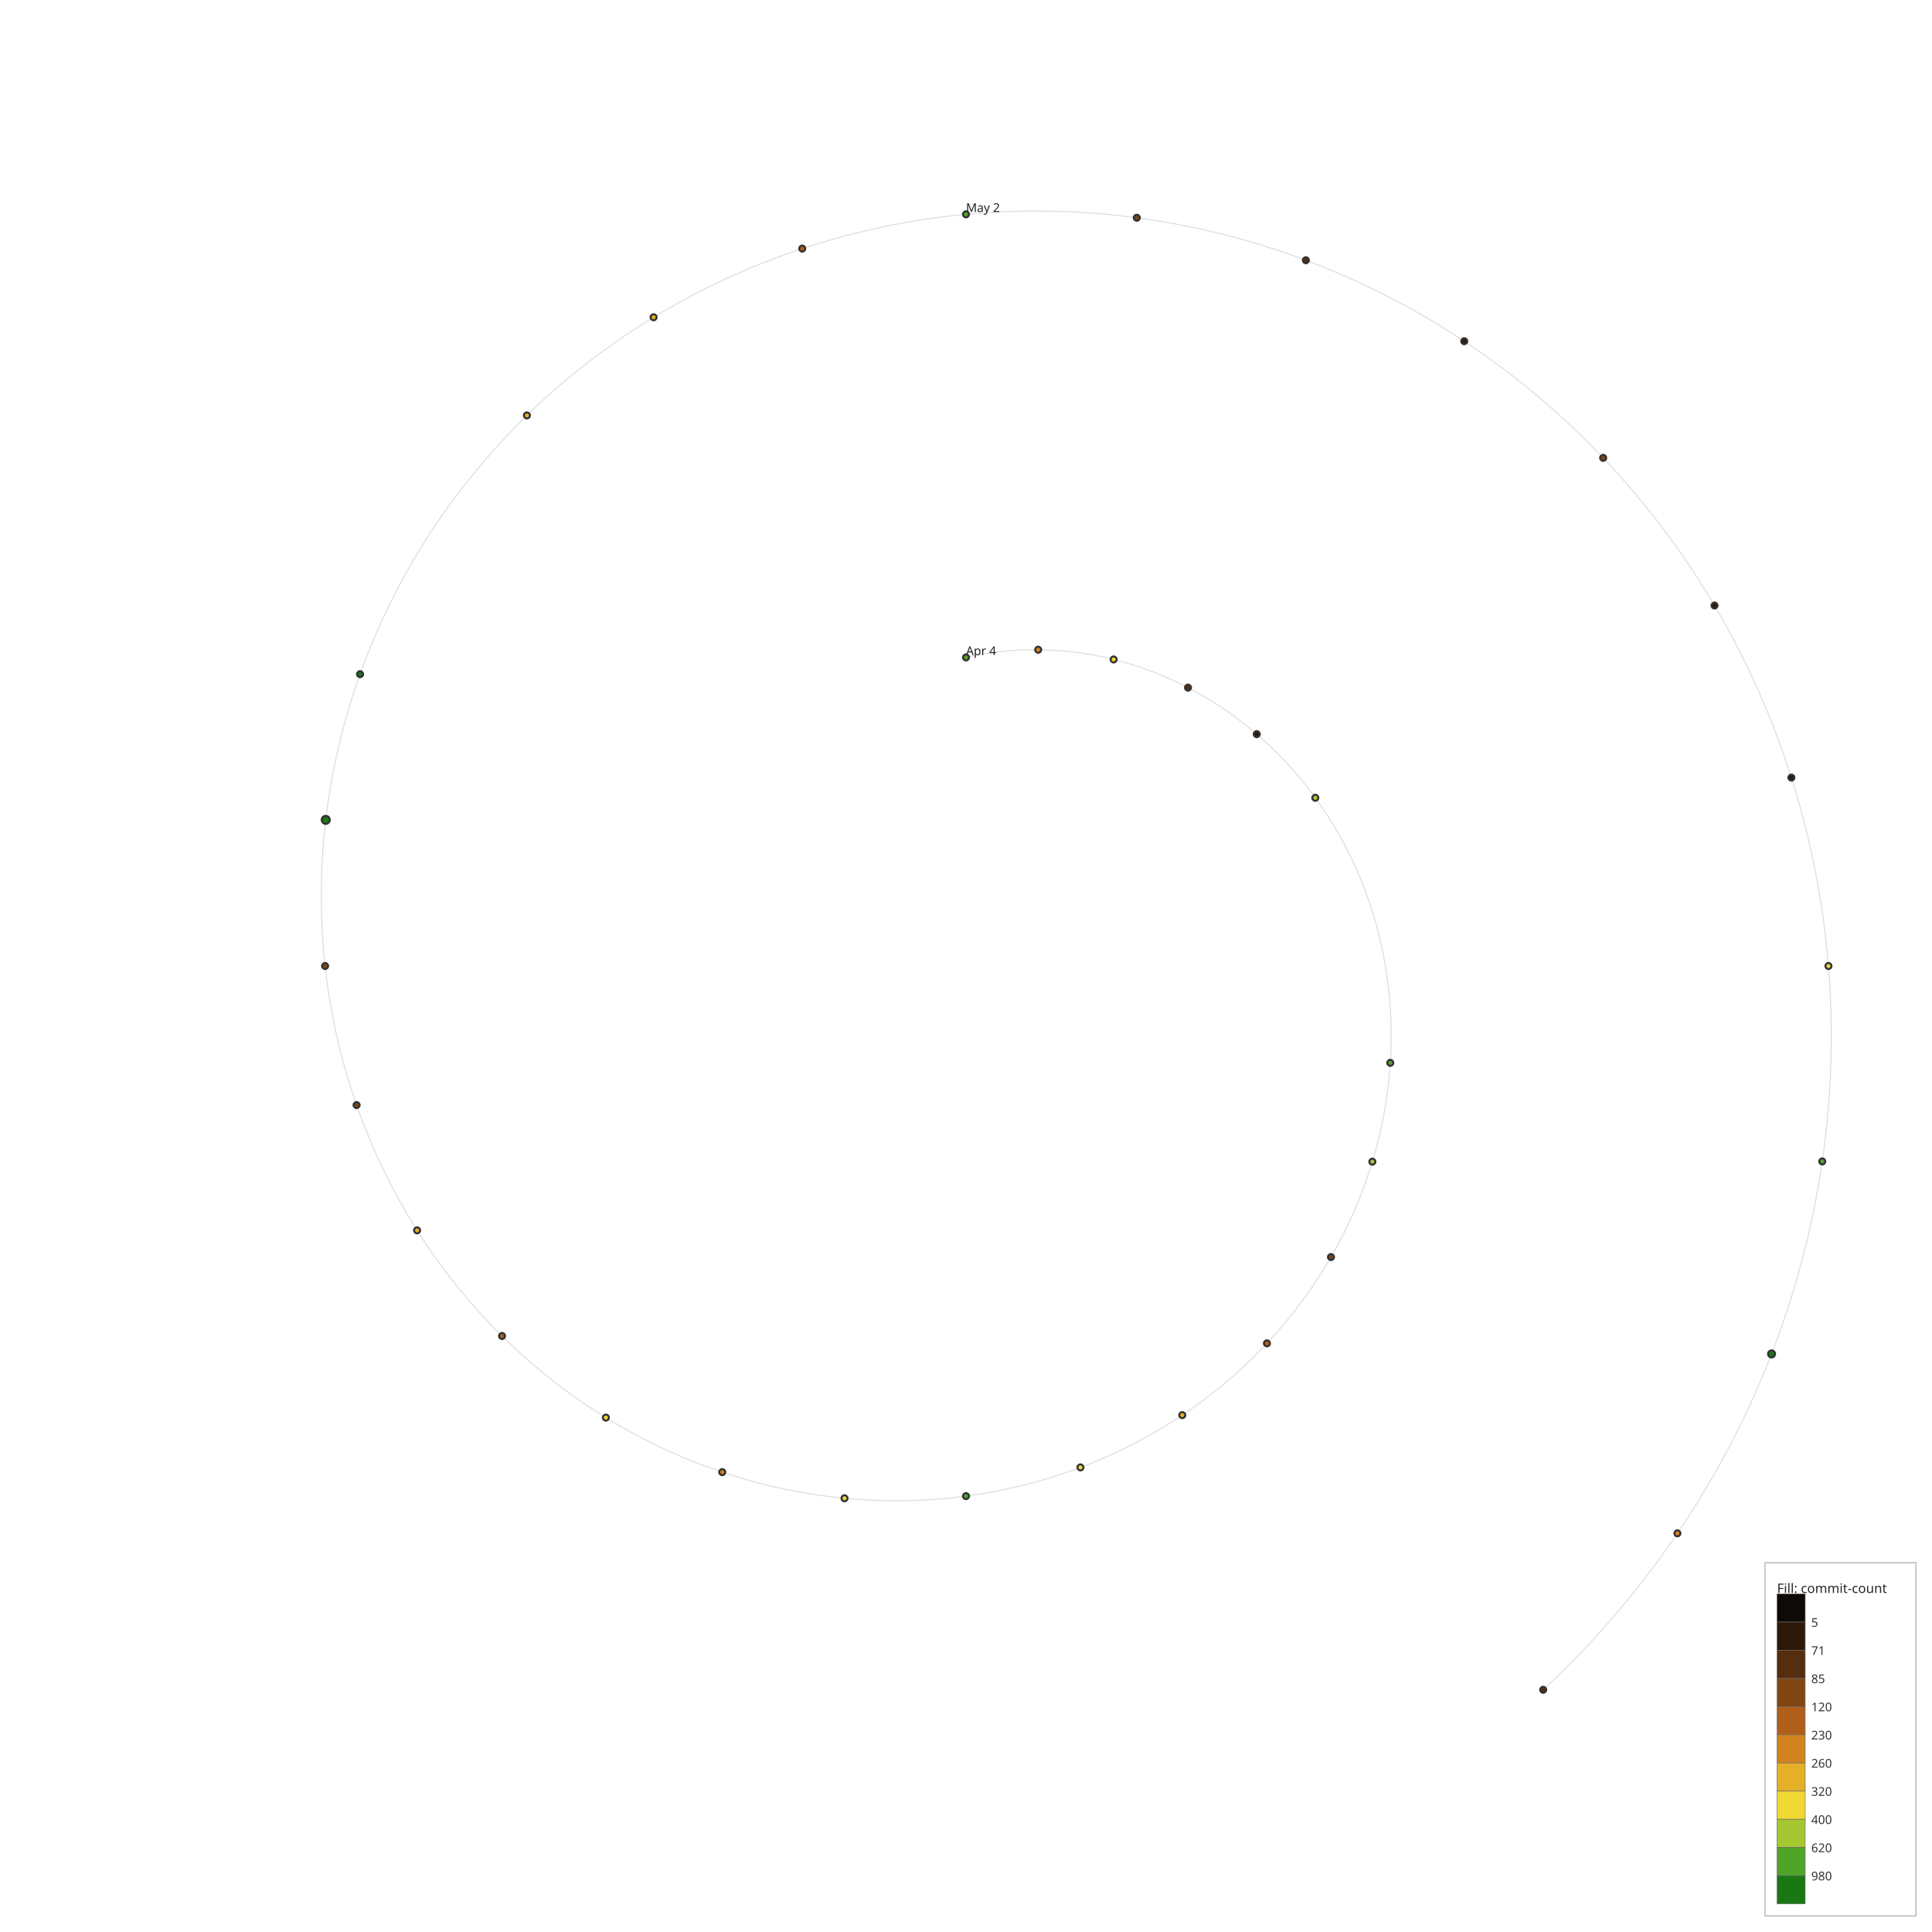
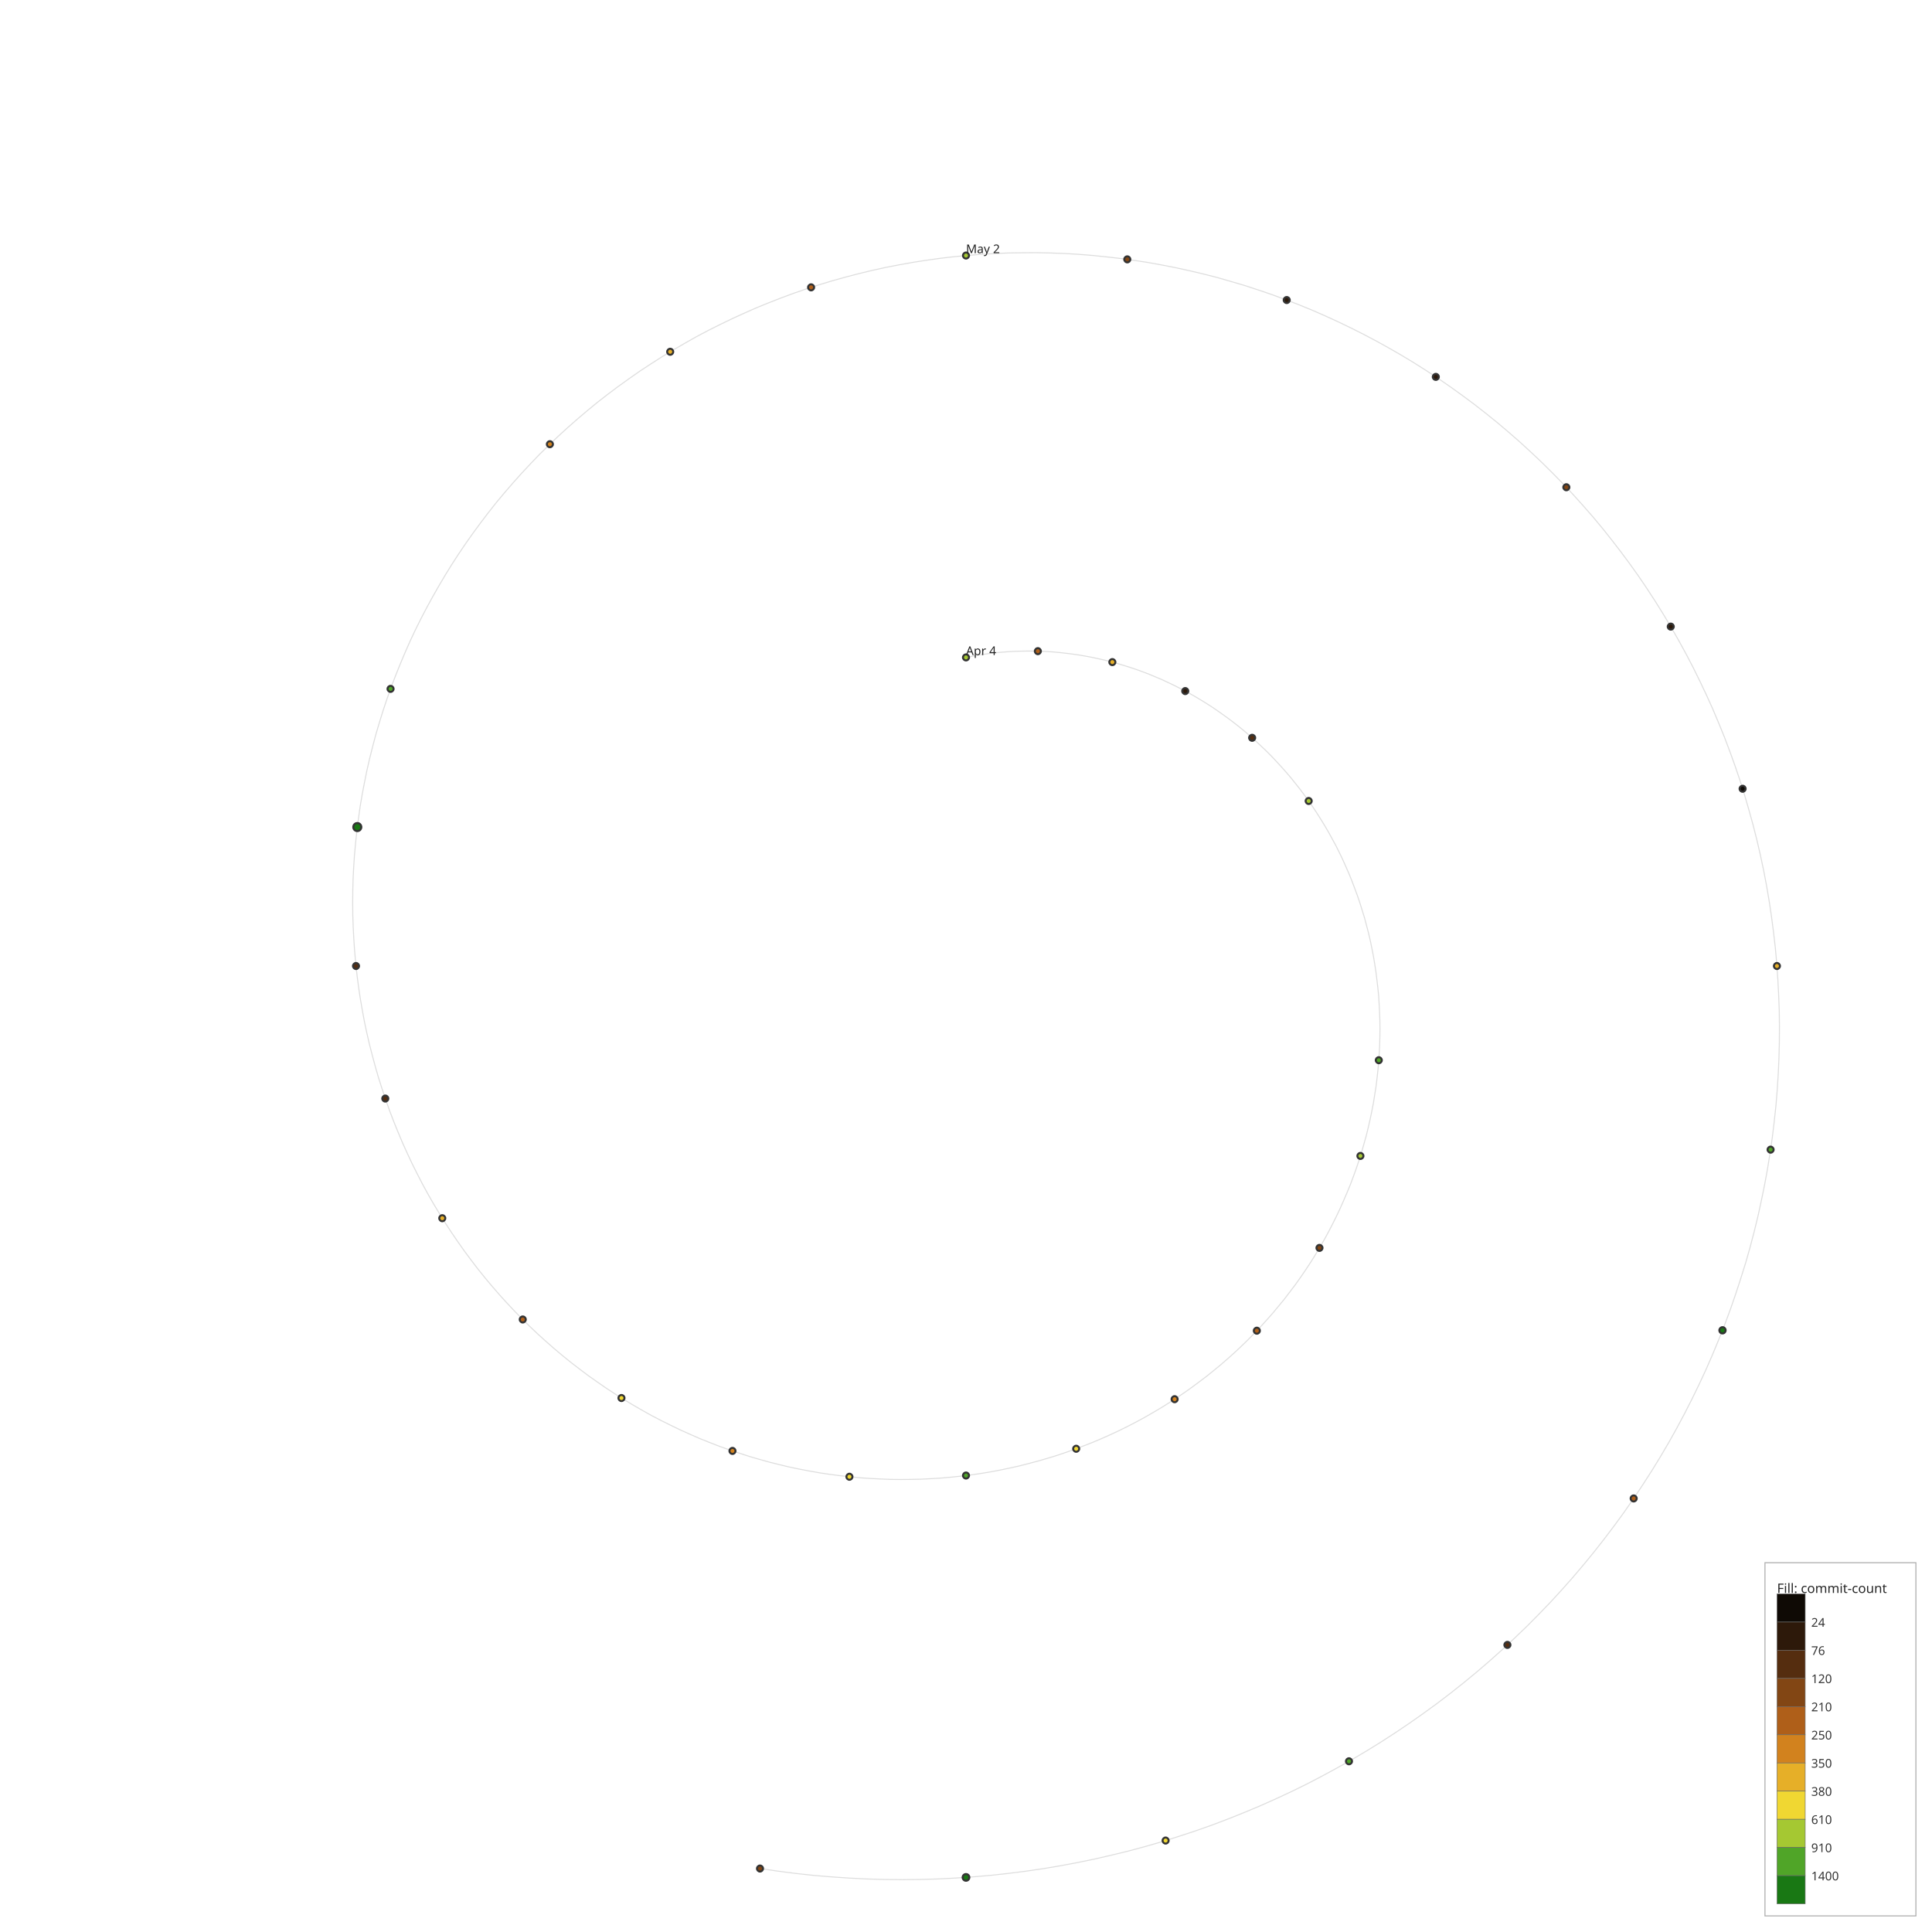
<svg xmlns="http://www.w3.org/2000/svg" width="1920" height="1920">
  <rect x="0.00" y="0.00" width="1920.00" height="1920.00" fill="rgb(255,255,255)" stroke="rgb(255,255,255)" stroke-width="0.0" />
-   <path d="M 960.0 653.3 L 965.4 652.2 L 970.8 651.1 L 976.3 650.1 L 981.8 649.2 L 987.4 648.4 L 993.0 647.7 L 998.6 647.1 L 1004.3 646.6 L 1009.9 646.2 L 1015.7 645.9 L 1021.4 645.8 L 1027.1 645.7 L 1032.9 645.7 L 1038.7 645.8 L 1044.5 646.1 L 1050.4 646.4 L 1056.2 646.9 L 1062.1 647.5 L 1067.9 648.1 L 1073.8 648.9 L 1079.7 649.8 L 1085.6 650.8 L 1091.5 651.9 L 1097.4 653.2 L 1103.2 654.5 L 1109.1 656.0 L 1115.0 657.5 L 1120.8 659.2 L 1126.7 661.0 L 1132.5 662.9 L 1138.3 664.9 L 1144.1 667.1 L 1149.9 669.3 L 1155.7 671.7 L 1161.4 674.2 L 1167.1 676.7 L 1172.8 679.4 L 1178.5 682.2 L 1184.1 685.2 L 1189.6 688.2 L 1195.2 691.3 L 1200.7 694.6 L 1206.2 698.0 L 1211.6 701.4 L 1216.9 705.0 L 1222.3 708.7 L 1227.5 712.5 L 1232.7 716.4 L 1237.9 720.5 L 1243.0 724.6 L 1248.0 728.8 L 1253.0 733.1 L 1257.9 737.6 L 1262.8 742.1 L 1267.6 746.8 L 1272.3 751.5 L 1276.9 756.4 L 1281.5 761.3 L 1286.0 766.3 L 1290.4 771.5 L 1294.7 776.7 L 1299.0 782.0 L 1303.2 787.5 L 1307.2 793.0 L 1311.2 798.6 L 1315.1 804.3 L 1319.0 810.0 L 1322.7 815.9 L 1326.3 821.9 L 1329.8 827.9 L 1333.2 834.0 L 1336.6 840.2 L 1339.8 846.5 L 1342.9 852.8 L 1345.9 859.2 L 1348.8 865.7 L 1351.6 872.3 L 1354.3 878.9 L 1356.9 885.6 L 1359.3 892.4 L 1361.7 899.2 L 1363.9 906.1 L 1366.0 913.1 L 1368.0 920.1 L 1369.8 927.1 L 1371.6 934.2 L 1373.2 941.4 L 1374.7 948.6 L 1376.0 955.9 L 1377.3 963.2 L 1378.4 970.5 L 1379.4 977.9 L 1380.2 985.4 L 1380.9 992.8 L 1381.5 1000.3 L 1382.0 1007.8 L 1382.3 1015.4 L 1382.5 1023.0 L 1382.5 1030.6 L 1382.4 1038.2 L 1382.2 1045.8 L 1381.8 1053.5 L 1381.3 1061.2 L 1380.6 1068.8 L 1379.9 1076.5 L 1378.9 1084.2 L 1377.9 1091.9 L 1376.6 1099.6 L 1375.3 1107.3 L 1373.8 1115.0 L 1372.2 1122.7 L 1370.4 1130.4 L 1368.4 1138.0 L 1366.4 1145.7 L 1364.2 1153.3 L 1361.8 1160.9 L 1359.3 1168.5 L 1356.7 1176.0 L 1353.9 1183.6 L 1351.0 1191.1 L 1347.9 1198.5 L 1344.7 1206.0 L 1341.4 1213.4 L 1337.9 1220.7 L 1334.2 1228.0 L 1330.5 1235.3 L 1326.6 1242.5 L 1322.5 1249.6 L 1318.3 1256.7 L 1314.0 1263.8 L 1309.5 1270.7 L 1304.9 1277.7 L 1300.2 1284.5 L 1295.3 1291.3 L 1290.3 1298.0 L 1285.2 1304.6 L 1279.9 1311.2 L 1274.5 1317.7 L 1269.0 1324.1 L 1263.3 1330.4 L 1257.6 1336.6 L 1251.7 1342.7 L 1245.6 1348.8 L 1239.5 1354.7 L 1233.2 1360.6 L 1226.8 1366.4 L 1220.3 1372.0 L 1213.7 1377.6 L 1206.9 1383.0 L 1200.1 1388.3 L 1193.1 1393.6 L 1186.0 1398.7 L 1178.9 1403.7 L 1171.6 1408.6 L 1164.2 1413.3 L 1156.7 1418.0 L 1149.1 1422.5 L 1141.4 1426.9 L 1133.6 1431.1 L 1125.7 1435.3 L 1117.7 1439.3 L 1109.7 1443.1 L 1101.5 1446.9 L 1093.3 1450.5 L 1085.0 1453.9 L 1076.6 1457.2 L 1068.1 1460.4 L 1059.5 1463.4 L 1050.9 1466.3 L 1042.2 1469.0 L 1033.4 1471.6 L 1024.6 1474.0 L 1015.7 1476.3 L 1006.8 1478.4 L 997.7 1480.4 L 988.7 1482.2 L 979.6 1483.9 L 970.4 1485.3 L 961.2 1486.7 L 951.9 1487.8 L 942.6 1488.9 L 933.3 1489.7 L 923.9 1490.4 L 914.5 1490.9 L 905.1 1491.2 L 895.6 1491.4 L 886.2 1491.4 L 876.7 1491.2 L 867.2 1490.9 L 857.6 1490.4 L 848.1 1489.7 L 838.5 1488.9 L 829.0 1487.9 L 819.4 1486.7 L 809.9 1485.3 L 800.3 1483.8 L 790.8 1482.1 L 781.3 1480.2 L 771.7 1478.1 L 762.2 1475.9 L 752.8 1473.5 L 743.3 1470.9 L 733.9 1468.1 L 724.5 1465.2 L 715.1 1462.1 L 705.8 1458.8 L 696.5 1455.4 L 687.3 1451.8 L 678.1 1448.0 L 668.9 1444.0 L 659.8 1439.9 L 650.8 1435.6 L 641.8 1431.1 L 632.9 1426.4 L 624.0 1421.6 L 615.3 1416.6 L 606.5 1411.5 L 597.9 1406.2 L 589.3 1400.7 L 580.9 1395.1 L 572.5 1389.3 L 564.2 1383.3 L 555.9 1377.2 L 547.8 1370.9 L 539.8 1364.4 L 531.9 1357.8 L 524.0 1351.1 L 516.3 1344.2 L 508.7 1337.1 L 501.2 1329.9 L 493.8 1322.6 L 486.5 1315.1 L 479.4 1307.5 L 472.4 1299.7 L 465.5 1291.8 L 458.7 1283.7 L 452.0 1275.5 L 445.5 1267.2 L 439.2 1258.7 L 432.9 1250.1 L 426.8 1241.4 L 420.9 1232.6 L 415.1 1223.6 L 409.4 1214.5 L 403.9 1205.3 L 398.6 1196.0 L 393.4 1186.6 L 388.3 1177.1 L 383.5 1167.4 L 378.7 1157.7 L 374.2 1147.8 L 369.8 1137.9 L 365.6 1127.8 L 361.6 1117.7 L 357.7 1107.5 L 354.0 1097.2 L 350.5 1086.8 L 347.2 1076.3 L 344.0 1065.7 L 341.0 1055.1 L 338.2 1044.4 L 335.6 1033.6 L 333.2 1022.8 L 331.0 1011.9 L 328.9 1000.9 L 327.1 989.9 L 325.4 978.8 L 324.0 967.7 L 322.7 956.6 L 321.6 945.4 L 320.8 934.1 L 320.1 922.8 L 319.6 911.5 L 319.3 900.2 L 319.3 888.8 L 319.4 877.4 L 319.7 866.0 L 320.3 854.6 L 321.0 843.2 L 321.9 831.8 L 323.1 820.3 L 324.4 808.9 L 326.0 797.5 L 327.8 786.1 L 329.7 774.7 L 331.9 763.3 L 334.3 751.9 L 336.9 740.5 L 339.7 729.2 L 342.7 717.9 L 345.9 706.7 L 349.3 695.4 L 352.9 684.3 L 356.7 673.1 L 360.7 662.1 L 364.9 651.0 L 369.4 640.0 L 374.0 629.1 L 378.8 618.3 L 383.9 607.5 L 389.1 596.8 L 394.5 586.2 L 400.2 575.6 L 406.0 565.1 L 412.0 554.7 L 418.2 544.5 L 424.6 534.2 L 431.2 524.1 L 438.0 514.1 L 445.0 504.2 L 452.2 494.4 L 459.5 484.8 L 467.1 475.2 L 474.8 465.8 L 482.7 456.4 L 490.8 447.2 L 499.0 438.2 L 507.4 429.2 L 516.0 420.4 L 524.8 411.7 L 533.7 403.2 L 542.8 394.8 L 552.1 386.6 L 561.5 378.5 L 571.1 370.6 L 580.8 362.8 L 590.7 355.2 L 600.8 347.8 L 611.0 340.5 L 621.3 333.4 L 631.8 326.5 L 642.4 319.7 L 653.1 313.1 L 664.0 306.7 L 675.0 300.5 L 686.2 294.5 L 697.4 288.6 L 708.8 283.0 L 720.3 277.5 L 731.9 272.3 L 743.7 267.2 L 755.5 262.3 L 767.5 257.7 L 779.5 253.2 L 791.6 248.9 L 803.9 244.9 L 816.2 241.1 L 828.6 237.4 L 841.1 234.0 L 853.7 230.9 L 866.3 227.9 L 879.0 225.1 L 891.8 222.6 L 904.7 220.3 L 917.6 218.2 L 930.6 216.3 L 943.6 214.7 L 956.6 213.3 L 969.8 212.1 L 982.9 211.2 L 996.1 210.5 L 1009.3 210.0 L 1022.6 209.8 L 1035.8 209.8 L 1049.1 210.0 L 1062.4 210.4 L 1075.7 211.1 L 1089.1 212.1 L 1102.4 213.2 L 1115.7 214.7 L 1129.0 216.3 L 1142.4 218.2 L 1155.6 220.3 L 1168.9 222.7 L 1182.2 225.3 L 1195.4 228.1 L 1208.6 231.2 L 1221.8 234.5 L 1234.9 238.1 L 1248.0 241.8 L 1261.0 245.9 L 1274.0 250.1 L 1286.9 254.6 L 1299.7 259.4 L 1312.5 264.3 L 1325.2 269.5 L 1337.9 275.0 L 1350.5 280.6 L 1362.9 286.5 L 1375.3 292.7 L 1387.7 299.0 L 1399.9 305.6 L 1412.0 312.4 L 1424.0 319.4 L 1435.9 326.7 L 1447.7 334.2 L 1459.3 341.9 L 1470.9 349.8 L 1482.3 357.9 L 1493.6 366.2 L 1504.8 374.8 L 1515.8 383.5 L 1526.7 392.5 L 1537.5 401.7 L 1548.1 411.1 L 1558.5 420.6 L 1568.8 430.4 L 1578.9 440.4 L 1588.9 450.5 L 1598.7 460.9 L 1608.4 471.4 L 1617.8 482.2 L 1627.1 493.1 L 1636.2 504.1 L 1645.1 515.4 L 1653.9 526.8 L 1662.4 538.4 L 1670.8 550.2 L 1678.9 562.1 L 1686.9 574.2 L 1694.6 586.5 L 1702.2 598.9 L 1709.5 611.4 L 1716.6 624.1 L 1723.5 637.0 L 1730.2 650.0 L 1736.7 663.1 L 1742.9 676.3 L 1748.9 689.7 L 1754.7 703.2 L 1760.3 716.8 L 1765.6 730.6 L 1770.7 744.4 L 1775.5 758.4 L 1780.2 772.4 L 1784.5 786.6 L 1788.6 800.8 L 1792.5 815.2 L 1796.1 829.6 L 1799.5 844.1 L 1802.6 858.7 L 1805.5 873.4 L 1808.1 888.1 L 1810.5 902.9 L 1812.6 917.8 L 1814.4 932.7 L 1816.0 947.7 L 1817.3 962.7 L 1818.4 977.8 L 1819.1 992.9 L 1819.7 1008.0 L 1819.9 1023.1 L 1819.9 1038.3 L 1819.6 1053.5 L 1819.1 1068.7 L 1818.2 1084.0 L 1817.1 1099.2 L 1815.8 1114.4 L 1814.1 1129.7 L 1812.2 1144.9 L 1810.1 1160.1 L 1807.6 1175.2 L 1804.9 1190.4 L 1801.9 1205.5 L 1798.6 1220.6 L 1795.1 1235.7 L 1791.3 1250.7 L 1787.2 1265.6 L 1782.9 1280.5 L 1778.3 1295.4 L 1773.4 1310.2 L 1768.3 1324.9 L 1762.9 1339.5 L 1757.2 1354.1 L 1751.2 1368.6 L 1745.0 1383.0 L 1738.6 1397.3 L 1731.8 1411.5 L 1724.8 1425.6 L 1717.6 1439.6 L 1710.1 1453.5 L 1702.3 1467.3 L 1694.3 1480.9 L 1686.1 1494.4 L 1677.6 1507.8 L 1668.8 1521.1 L 1659.8 1534.2 L 1650.6 1547.2 L 1641.1 1560.0 L 1631.4 1572.7 L 1621.4 1585.2 L 1611.2 1597.6 L 1600.8 1609.8 L 1590.2 1621.8 L 1579.3 1633.7 L 1568.2 1645.4 L 1556.9 1656.9 L 1545.4 1668.2 L 1533.6 1679.3" fill="none" stroke="rgb(221,221,221)" stroke-width="1.0" />
-   <circle cx="960.00" cy="653.33" r="3.00" fill="rgb(80,165,40)" stroke="rgb(51,51,51)" stroke-width="2.0" />
-   <circle cx="1031.74" cy="645.69" r="3.00" fill="rgb(210,130,30)" stroke="rgb(51,51,51)" stroke-width="2.0" />
-   <circle cx="1106.70" cy="655.36" r="3.00" fill="rgb(240,215,50)" stroke="rgb(51,51,51)" stroke-width="2.0" />
-   <circle cx="1180.62" cy="683.35" r="3.00" fill="rgb(85,45,15)" stroke="rgb(51,51,51)" stroke-width="2.0" />
-   <circle cx="1248.94" cy="729.58" r="3.00" fill="rgb(45,25,10)" stroke="rgb(51,51,51)" stroke-width="2.0" />
-   <circle cx="1307.14" cy="792.82" r="3.00" fill="rgb(165,200,50)" stroke="rgb(51,51,51)" stroke-width="2.0" />
-   <circle cx="1381.64" cy="1056.24" r="3.00" fill="rgb(80,165,40)" stroke="rgb(51,51,51)" stroke-width="2.0" />
-   <circle cx="1363.82" cy="1154.47" r="3.00" fill="rgb(165,200,50)" stroke="rgb(51,51,51)" stroke-width="2.0" />
-   <circle cx="1322.72" cy="1249.26" r="3.00" fill="rgb(130,70,20)" stroke="rgb(51,51,51)" stroke-width="2.0" />
-   <circle cx="1259.06" cy="1335.01" r="3.00" fill="rgb(175,95,25)" stroke="rgb(51,51,51)" stroke-width="2.0" />
-   <circle cx="1174.94" cy="1406.33" r="3.00" fill="rgb(230,175,40)" stroke="rgb(51,51,51)" stroke-width="2.0" />
-   <circle cx="1073.73" cy="1458.30" r="3.00" fill="rgb(240,215,50)" stroke="rgb(51,51,51)" stroke-width="2.0" />
-   <circle cx="960.00" cy="1486.84" r="3.00" fill="rgb(80,165,40)" stroke="rgb(51,51,51)" stroke-width="2.0" />
-   <circle cx="839.27" cy="1488.96" r="3.00" fill="rgb(240,215,50)" stroke="rgb(51,51,51)" stroke-width="2.0" />
-   <circle cx="717.77" cy="1463.00" r="3.00" fill="rgb(210,130,30)" stroke="rgb(51,51,51)" stroke-width="2.0" />
-   <circle cx="602.11" cy="1408.78" r="3.00" fill="rgb(240,215,50)" stroke="rgb(51,51,51)" stroke-width="2.0" />
-   <circle cx="498.92" cy="1327.70" r="3.00" fill="rgb(175,95,25)" stroke="rgb(51,51,51)" stroke-width="2.0" />
-   <circle cx="414.49" cy="1222.70" r="3.00" fill="rgb(230,175,40)" stroke="rgb(51,51,51)" stroke-width="2.0" />
-   <circle cx="354.38" cy="1098.23" r="3.00" fill="rgb(130,70,20)" stroke="rgb(51,51,51)" stroke-width="2.0" />
-   <circle cx="323.08" cy="960.00" r="3.00" fill="rgb(130,70,20)" stroke="rgb(51,51,51)" stroke-width="2.0" />
-   <circle cx="323.71" cy="814.77" r="4.00" fill="rgb(25,120,20)" stroke="rgb(51,51,51)" stroke-width="2.0" />
-   <circle cx="357.81" cy="670.00" r="3.00" fill="rgb(25,120,20)" stroke="rgb(51,51,51)" stroke-width="2.0" />
-   <circle cx="523.66" cy="412.85" r="3.00" fill="rgb(230,175,40)" stroke="rgb(51,51,51)" stroke-width="2.0" />
-   <circle cx="649.53" cy="315.31" r="3.00" fill="rgb(230,175,40)" stroke="rgb(51,51,51)" stroke-width="2.0" />
-   <circle cx="797.27" cy="247.05" r="3.00" fill="rgb(175,95,25)" stroke="rgb(51,51,51)" stroke-width="2.0" />
-   <circle cx="960.00" cy="212.99" r="3.00" fill="rgb(80,165,40)" stroke="rgb(51,51,51)" stroke-width="2.0" />
-   <circle cx="1129.72" cy="216.39" r="3.00" fill="rgb(130,70,20)" stroke="rgb(51,51,51)" stroke-width="2.0" />
-   <circle cx="1297.76" cy="258.63" r="3.00" fill="rgb(85,45,15)" stroke="rgb(51,51,51)" stroke-width="2.0" />
-   <circle cx="1455.17" cy="339.08" r="3.00" fill="rgb(45,25,10)" stroke="rgb(51,51,51)" stroke-width="2.0" />
-   <circle cx="1593.22" cy="455.03" r="3.00" fill="rgb(130,70,20)" stroke="rgb(51,51,51)" stroke-width="2.0" />
-   <circle cx="1703.88" cy="601.77" r="3.00" fill="rgb(45,25,10)" stroke="rgb(51,51,51)" stroke-width="2.0" />
-   <circle cx="1780.27" cy="772.78" r="3.00" fill="rgb(45,25,10)" stroke="rgb(51,51,51)" stroke-width="2.0" />
-   <circle cx="1817.09" cy="960.00" r="3.00" fill="rgb(240,215,50)" stroke="rgb(51,51,51)" stroke-width="2.0" />
-   <circle cx="1810.94" cy="1154.22" r="3.00" fill="rgb(80,165,40)" stroke="rgb(51,51,51)" stroke-width="2.0" />
-   <circle cx="1760.55" cy="1345.53" r="3.50" fill="rgb(25,120,20)" stroke="rgb(51,51,51)" stroke-width="2.0" />
-   <circle cx="1666.99" cy="1523.81" r="3.00" fill="rgb(210,130,30)" stroke="rgb(51,51,51)" stroke-width="2.0" />
-   <circle cx="1533.61" cy="1679.28" r="3.00" fill="rgb(85,45,15)" stroke="rgb(51,51,51)" stroke-width="2.0" />
+   <path d="M 960.0 653.3 L 966.0 652.2 L 972.0 651.1 L 978.0 650.2 L 984.1 649.3 L 990.2 648.6 L 996.4 648.1 L 1002.5 647.6 L 1008.8 647.3 L 1015.0 647.1 L 1021.3 647.0 L 1027.6 647.0 L 1033.9 647.2 L 1040.3 647.5 L 1046.6 647.9 L 1053.0 648.5 L 1059.4 649.2 L 1065.8 650.0 L 1072.1 650.9 L 1078.5 652.0 L 1084.9 653.2 L 1091.3 654.6 L 1097.7 656.0 L 1104.1 657.6 L 1110.5 659.4 L 1116.8 661.3 L 1123.2 663.3 L 1129.5 665.4 L 1135.8 667.7 L 1142.1 670.1 L 1148.3 672.7 L 1154.5 675.3 L 1160.7 678.2 L 1166.8 681.1 L 1172.9 684.2 L 1179.0 687.4 L 1185.0 690.7 L 1191.0 694.2 L 1196.9 697.8 L 1202.8 701.5 L 1208.6 705.4 L 1214.3 709.4 L 1220.0 713.5 L 1225.7 717.8 L 1231.2 722.1 L 1236.7 726.6 L 1242.1 731.3 L 1247.5 736.0 L 1252.7 740.9 L 1257.9 745.8 L 1263.0 750.9 L 1268.0 756.2 L 1272.9 761.5 L 1277.8 767.0 L 1282.5 772.5 L 1287.1 778.2 L 1291.7 784.0 L 1296.1 789.9 L 1300.5 795.9 L 1304.7 802.0 L 1308.8 808.2 L 1312.8 814.5 L 1316.7 820.9 L 1320.5 827.4 L 1324.1 834.0 L 1327.7 840.6 L 1331.1 847.4 L 1334.4 854.3 L 1337.5 861.2 L 1340.6 868.3 L 1343.5 875.4 L 1346.2 882.6 L 1348.9 889.8 L 1351.4 897.2 L 1353.7 904.6 L 1356.0 912.0 L 1358.0 919.6 L 1360.0 927.2 L 1361.8 934.9 L 1363.4 942.6 L 1364.9 950.3 L 1366.2 958.2 L 1367.4 966.0 L 1368.4 974.0 L 1369.3 981.9 L 1370.1 989.9 L 1370.6 998.0 L 1371.0 1006.0 L 1371.3 1014.1 L 1371.4 1022.3 L 1371.3 1030.4 L 1371.1 1038.6 L 1370.7 1046.8 L 1370.1 1055.0 L 1369.4 1063.2 L 1368.5 1071.4 L 1367.5 1079.6 L 1366.2 1087.8 L 1364.9 1096.1 L 1363.3 1104.3 L 1361.6 1112.5 L 1359.7 1120.7 L 1357.7 1128.9 L 1355.4 1137.0 L 1353.1 1145.2 L 1350.5 1153.3 L 1347.8 1161.4 L 1344.9 1169.4 L 1341.9 1177.4 L 1338.6 1185.4 L 1335.2 1193.3 L 1331.7 1201.2 L 1328.0 1209.0 L 1324.1 1216.8 L 1320.1 1224.5 L 1315.9 1232.2 L 1311.5 1239.8 L 1307.0 1247.3 L 1302.3 1254.8 L 1297.4 1262.2 L 1292.4 1269.5 L 1287.3 1276.7 L 1281.9 1283.8 L 1276.5 1290.9 L 1270.8 1297.8 L 1265.1 1304.7 L 1259.1 1311.5 L 1253.1 1318.1 L 1246.8 1324.7 L 1240.5 1331.2 L 1234.0 1337.5 L 1227.3 1343.8 L 1220.5 1349.9 L 1213.6 1355.9 L 1206.6 1361.7 L 1199.4 1367.5 L 1192.0 1373.1 L 1184.6 1378.6 L 1177.0 1384.0 L 1169.3 1389.2 L 1161.5 1394.3 L 1153.6 1399.2 L 1145.5 1404.0 L 1137.3 1408.7 L 1129.0 1413.2 L 1120.7 1417.5 L 1112.2 1421.7 L 1103.6 1425.7 L 1094.9 1429.6 L 1086.1 1433.3 L 1077.2 1436.8 L 1068.2 1440.2 L 1059.2 1443.4 L 1050.0 1446.5 L 1040.8 1449.3 L 1031.5 1452.0 L 1022.1 1454.5 L 1012.7 1456.9 L 1003.2 1459.0 L 993.6 1461.0 L 984.0 1462.8 L 974.3 1464.4 L 964.5 1465.8 L 954.8 1467.0 L 944.9 1468.0 L 935.0 1468.9 L 925.1 1469.5 L 915.2 1470.0 L 905.2 1470.2 L 895.2 1470.3 L 885.1 1470.2 L 875.1 1469.8 L 865.0 1469.3 L 854.9 1468.6 L 844.9 1467.6 L 834.8 1466.5 L 824.7 1465.2 L 814.6 1463.7 L 804.5 1461.9 L 794.5 1460.0 L 784.4 1457.9 L 774.4 1455.5 L 764.4 1453.0 L 754.4 1450.2 L 744.5 1447.3 L 734.6 1444.1 L 724.7 1440.8 L 714.9 1437.3 L 705.1 1433.5 L 695.4 1429.6 L 685.8 1425.4 L 676.2 1421.1 L 666.7 1416.5 L 657.2 1411.8 L 647.8 1406.9 L 638.5 1401.7 L 629.3 1396.4 L 620.1 1390.9 L 611.1 1385.2 L 602.1 1379.3 L 593.3 1373.2 L 584.5 1367.0 L 575.9 1360.5 L 567.3 1353.9 L 558.9 1347.1 L 550.6 1340.1 L 542.4 1332.9 L 534.3 1325.6 L 526.4 1318.1 L 518.6 1310.4 L 510.9 1302.5 L 503.4 1294.5 L 496.0 1286.3 L 488.8 1278.0 L 481.7 1269.5 L 474.7 1260.8 L 468.0 1252.0 L 461.3 1243.0 L 454.9 1233.9 L 448.6 1224.7 L 442.5 1215.3 L 436.5 1205.7 L 430.7 1196.1 L 425.1 1186.3 L 419.7 1176.4 L 414.5 1166.3 L 409.4 1156.1 L 404.6 1145.8 L 399.9 1135.4 L 395.5 1124.9 L 391.2 1114.3 L 387.1 1103.6 L 383.3 1092.7 L 379.6 1081.8 L 376.1 1070.8 L 372.9 1059.7 L 369.9 1048.5 L 367.0 1037.2 L 364.4 1025.9 L 362.0 1014.5 L 359.9 1003.0 L 357.9 991.4 L 356.2 979.8 L 354.7 968.2 L 353.4 956.5 L 352.4 944.7 L 351.6 932.9 L 351.0 921.1 L 350.6 909.2 L 350.5 897.3 L 350.6 885.4 L 350.9 873.4 L 351.5 861.5 L 352.3 849.5 L 353.4 837.5 L 354.7 825.6 L 356.2 813.6 L 357.9 801.6 L 359.9 789.7 L 362.2 777.7 L 364.6 765.8 L 367.3 754.0 L 370.3 742.1 L 373.4 730.3 L 376.9 718.5 L 380.5 706.8 L 384.4 695.1 L 388.5 683.5 L 392.9 672.0 L 397.5 660.5 L 402.3 649.1 L 407.3 637.7 L 412.6 626.4 L 418.1 615.3 L 423.9 604.2 L 429.9 593.2 L 436.1 582.3 L 442.5 571.5 L 449.1 560.8 L 456.0 550.2 L 463.1 539.7 L 470.4 529.4 L 477.9 519.2 L 485.6 509.1 L 493.5 499.1 L 501.7 489.3 L 510.0 479.7 L 518.6 470.1 L 527.3 460.8 L 536.2 451.5 L 545.4 442.5 L 554.7 433.6 L 564.2 424.9 L 574.0 416.3 L 583.9 407.9 L 593.9 399.7 L 604.2 391.7 L 614.6 383.9 L 625.2 376.3 L 635.9 368.8 L 646.9 361.6 L 658.0 354.5 L 669.2 347.7 L 680.6 341.1 L 692.1 334.6 L 703.8 328.4 L 715.6 322.5 L 727.6 316.7 L 739.7 311.2 L 751.9 305.8 L 764.2 300.8 L 776.7 295.9 L 789.2 291.3 L 801.9 286.9 L 814.7 282.8 L 827.6 278.9 L 840.6 275.3 L 853.6 271.9 L 866.8 268.7 L 880.0 265.8 L 893.4 263.2 L 906.8 260.8 L 920.2 258.7 L 933.7 256.8 L 947.3 255.2 L 961.0 253.9 L 974.6 252.8 L 988.4 252.0 L 1002.1 251.4 L 1015.9 251.2 L 1029.7 251.1 L 1043.6 251.4 L 1057.4 251.9 L 1071.3 252.7 L 1085.1 253.8 L 1099.0 255.2 L 1112.9 256.8 L 1126.7 258.7 L 1140.6 260.8 L 1154.4 263.3 L 1168.2 266.0 L 1181.9 269.0 L 1195.6 272.2 L 1209.3 275.7 L 1222.9 279.6 L 1236.5 283.6 L 1250.0 288.0 L 1263.5 292.6 L 1276.9 297.5 L 1290.2 302.6 L 1303.4 308.0 L 1316.5 313.7 L 1329.6 319.7 L 1342.5 325.9 L 1355.4 332.4 L 1368.1 339.1 L 1380.7 346.1 L 1393.2 353.3 L 1405.6 360.8 L 1417.9 368.6 L 1430.0 376.6 L 1442.0 384.9 L 1453.8 393.4 L 1465.5 402.1 L 1477.0 411.1 L 1488.4 420.3 L 1499.6 429.8 L 1510.7 439.5 L 1521.5 449.4 L 1532.2 459.5 L 1542.7 469.9 L 1553.1 480.5 L 1563.2 491.3 L 1573.1 502.3 L 1582.9 513.5 L 1592.4 524.9 L 1601.7 536.6 L 1610.8 548.4 L 1619.7 560.4 L 1628.4 572.6 L 1636.8 585.0 L 1645.0 597.6 L 1653.0 610.4 L 1660.7 623.3 L 1668.2 636.4 L 1675.5 649.7 L 1682.5 663.1 L 1689.2 676.7 L 1695.7 690.4 L 1702.0 704.3 L 1707.9 718.3 L 1713.7 732.5 L 1719.1 746.8 L 1724.3 761.2 L 1729.2 775.7 L 1733.8 790.3 L 1738.1 805.1 L 1742.2 819.9 L 1746.0 834.9 L 1749.5 850.0 L 1752.7 865.1 L 1755.6 880.3 L 1758.2 895.6 L 1760.5 911.0 L 1762.5 926.4 L 1764.3 941.9 L 1765.7 957.5 L 1766.8 973.1 L 1767.6 988.7 L 1768.2 1004.4 L 1768.4 1020.1 L 1768.3 1035.8 L 1767.9 1051.6 L 1767.2 1067.3 L 1766.2 1083.1 L 1764.9 1098.9 L 1763.2 1114.7 L 1761.3 1130.4 L 1759.0 1146.2 L 1756.5 1161.9 L 1753.6 1177.6 L 1750.4 1193.2 L 1747.0 1208.8 L 1743.2 1224.4 L 1739.1 1239.9 L 1734.7 1255.4 L 1729.9 1270.7 L 1724.9 1286.0 L 1719.6 1301.3 L 1714.0 1316.4 L 1708.0 1331.5 L 1701.8 1346.4 L 1695.3 1361.3 L 1688.4 1376.1 L 1681.3 1390.7 L 1673.9 1405.2 L 1666.2 1419.6 L 1658.2 1433.9 L 1649.9 1448.0 L 1641.3 1462.0 L 1632.4 1475.8 L 1623.3 1489.5 L 1613.9 1503.0 L 1604.2 1516.3 L 1594.2 1529.5 L 1584.0 1542.5 L 1573.5 1555.3 L 1562.8 1567.9 L 1551.7 1580.4 L 1540.5 1592.6 L 1528.9 1604.6 L 1517.2 1616.4 L 1505.1 1628.0 L 1492.9 1639.4 L 1480.4 1650.6 L 1467.7 1661.5 L 1454.7 1672.2 L 1441.5 1682.7 L 1428.1 1692.9 L 1414.5 1702.8 L 1400.7 1712.5 L 1386.6 1722.0 L 1372.4 1731.2 L 1358.0 1740.1 L 1343.3 1748.8 L 1328.5 1757.1 L 1313.6 1765.2 L 1298.4 1773.1 L 1283.1 1780.6 L 1267.6 1787.8 L 1251.9 1794.8 L 1236.1 1801.4 L 1220.1 1807.8 L 1204.0 1813.9 L 1187.8 1819.6 L 1171.4 1825.0 L 1154.9 1830.2 L 1138.3 1835.0 L 1121.6 1839.5 L 1104.7 1843.6 L 1087.8 1847.5 L 1070.8 1851.0 L 1053.6 1854.2 L 1036.4 1857.1 L 1019.2 1859.6 L 1001.8 1861.8 L 984.4 1863.7 L 966.9 1865.2 L 949.4 1866.4 L 931.8 1867.3 L 914.2 1867.8 L 896.6 1868.0 L 879.0 1867.8 L 861.3 1867.3 L 843.6 1866.4 L 825.9 1865.2 L 808.2 1863.7 L 790.6 1861.8 L 772.9 1859.5 L 755.3 1856.9" fill="none" stroke="rgb(221,221,221)" stroke-width="1.0" />
+   <circle cx="960.00" cy="653.33" r="3.00" fill="rgb(165,200,50)" stroke="rgb(51,51,51)" stroke-width="2.0" />
+   <circle cx="1031.41" cy="647.12" r="3.00" fill="rgb(175,95,25)" stroke="rgb(51,51,51)" stroke-width="2.0" />
+   <circle cx="1105.44" cy="658.00" r="3.00" fill="rgb(230,175,40)" stroke="rgb(51,51,51)" stroke-width="2.0" />
+   <circle cx="1177.88" cy="686.78" r="3.00" fill="rgb(45,25,10)" stroke="rgb(51,51,51)" stroke-width="2.0" />
+   <circle cx="1244.37" cy="733.22" r="3.00" fill="rgb(85,45,15)" stroke="rgb(51,51,51)" stroke-width="2.0" />
+   <circle cx="1300.55" cy="796.00" r="3.00" fill="rgb(165,200,50)" stroke="rgb(51,51,51)" stroke-width="2.0" />
+   <circle cx="1370.23" cy="1053.63" r="3.00" fill="rgb(80,165,40)" stroke="rgb(51,51,51)" stroke-width="2.0" />
+   <circle cx="1351.96" cy="1148.76" r="3.00" fill="rgb(165,200,50)" stroke="rgb(51,51,51)" stroke-width="2.0" />
+   <circle cx="1311.28" cy="1240.14" r="3.00" fill="rgb(130,70,20)" stroke="rgb(51,51,51)" stroke-width="2.0" />
+   <circle cx="1249.03" cy="1322.43" r="3.00" fill="rgb(175,95,25)" stroke="rgb(51,51,51)" stroke-width="2.0" />
+   <circle cx="1167.32" cy="1390.51" r="3.00" fill="rgb(210,130,30)" stroke="rgb(51,51,51)" stroke-width="2.0" />
+   <circle cx="1069.50" cy="1439.76" r="3.00" fill="rgb(240,215,50)" stroke="rgb(51,51,51)" stroke-width="2.0" />
+   <circle cx="960.00" cy="1466.36" r="3.00" fill="rgb(80,165,40)" stroke="rgb(51,51,51)" stroke-width="2.0" />
+   <circle cx="844.15" cy="1467.57" r="3.00" fill="rgb(240,215,50)" stroke="rgb(51,51,51)" stroke-width="2.0" />
+   <circle cx="727.92" cy="1441.91" r="3.00" fill="rgb(210,130,30)" stroke="rgb(51,51,51)" stroke-width="2.0" />
+   <circle cx="617.61" cy="1389.34" r="3.00" fill="rgb(240,215,50)" stroke="rgb(51,51,51)" stroke-width="2.0" />
+   <circle cx="519.51" cy="1311.28" r="3.00" fill="rgb(175,95,25)" stroke="rgb(51,51,51)" stroke-width="2.0" />
+   <circle cx="439.53" cy="1210.64" r="3.00" fill="rgb(230,175,40)" stroke="rgb(51,51,51)" stroke-width="2.0" />
+   <circle cx="382.90" cy="1091.72" r="3.00" fill="rgb(85,45,15)" stroke="rgb(51,51,51)" stroke-width="2.0" />
+   <circle cx="353.80" cy="960.00" r="3.00" fill="rgb(85,45,15)" stroke="rgb(51,51,51)" stroke-width="2.0" />
+   <circle cx="355.09" cy="821.93" r="4.00" fill="rgb(25,120,20)" stroke="rgb(51,51,51)" stroke-width="2.0" />
+   <circle cx="388.13" cy="684.60" r="3.00" fill="rgb(80,165,40)" stroke="rgb(51,51,51)" stroke-width="2.0" />
+   <circle cx="546.47" cy="441.45" r="3.00" fill="rgb(210,130,30)" stroke="rgb(51,51,51)" stroke-width="2.0" />
+   <circle cx="666.04" cy="349.58" r="3.00" fill="rgb(230,175,40)" stroke="rgb(51,51,51)" stroke-width="2.0" />
+   <circle cx="806.06" cy="285.56" r="3.00" fill="rgb(175,95,25)" stroke="rgb(51,51,51)" stroke-width="2.0" />
+   <circle cx="960.00" cy="253.95" r="3.00" fill="rgb(165,200,50)" stroke="rgb(51,51,51)" stroke-width="2.0" />
+   <circle cx="1120.28" cy="257.75" r="3.00" fill="rgb(130,70,20)" stroke="rgb(51,51,51)" stroke-width="2.0" />
+   <circle cx="1278.72" cy="298.17" r="3.00" fill="rgb(45,25,10)" stroke="rgb(51,51,51)" stroke-width="2.0" />
+   <circle cx="1426.89" cy="374.54" r="3.00" fill="rgb(45,25,10)" stroke="rgb(51,51,51)" stroke-width="2.0" />
+   <circle cx="1556.62" cy="484.21" r="3.00" fill="rgb(130,70,20)" stroke="rgb(51,51,51)" stroke-width="2.0" />
+   <circle cx="1660.38" cy="622.71" r="3.00" fill="rgb(45,25,10)" stroke="rgb(51,51,51)" stroke-width="2.0" />
+   <circle cx="1731.78" cy="783.85" r="3.00" fill="rgb(15,10,5)" stroke="rgb(51,51,51)" stroke-width="2.0" />
+   <circle cx="1765.89" cy="960.00" r="3.00" fill="rgb(230,175,40)" stroke="rgb(51,51,51)" stroke-width="2.0" />
+   <circle cx="1759.59" cy="1142.50" r="3.00" fill="rgb(80,165,40)" stroke="rgb(51,51,51)" stroke-width="2.0" />
+   <circle cx="1711.79" cy="1322.04" r="3.12" fill="rgb(25,120,20)" stroke="rgb(51,51,51)" stroke-width="2.0" />
+   <circle cx="1623.53" cy="1489.14" r="3.00" fill="rgb(175,95,25)" stroke="rgb(51,51,51)" stroke-width="2.0" />
+   <circle cx="1498.04" cy="1634.68" r="3.00" fill="rgb(85,45,15)" stroke="rgb(51,51,51)" stroke-width="2.0" />
+   <circle cx="1340.61" cy="1750.34" r="3.00" fill="rgb(80,165,40)" stroke="rgb(51,51,51)" stroke-width="2.0" />
+   <circle cx="1158.37" cy="1829.12" r="3.00" fill="rgb(240,215,50)" stroke="rgb(51,51,51)" stroke-width="2.0" />
+   <circle cx="960.00" cy="1865.74" r="3.33" fill="rgb(25,120,20)" stroke="rgb(51,51,51)" stroke-width="2.0" />
+   <circle cx="755.28" cy="1856.93" r="3.00" fill="rgb(130,70,20)" stroke="rgb(51,51,51)" stroke-width="2.0" />
  <text x="960.00" y="646.33" fill="rgb(34,34,34)" font-size="12.0" font-family="sans-serif" text-anchor="start" dominant-baseline="central">Apr 4</text>
-   <text x="960.00" y="205.99" fill="rgb(34,34,34)" font-size="12.0" font-family="sans-serif" text-anchor="start" dominant-baseline="central" transform="rotate(360.00 960.00 205.99)">May 2</text>
+   <text x="960.00" y="246.95" fill="rgb(34,34,34)" font-size="12.0" font-family="sans-serif" text-anchor="start" dominant-baseline="central" transform="rotate(360.00 960.00 246.95)">May 2</text>
  <rect x="1754.00" y="1553.00" width="150.00" height="351.00" fill="rgba(255,255,255,0.902)" stroke="rgba(153,153,153,0.800)" stroke-width="1.0" />
  <text x="1766.00" y="1578.00" fill="rgb(38,38,38)" font-size="13.0" font-family="sans-serif" text-anchor="start" dominant-baseline="central">Fill: commit-count</text>
  <rect x="1766.00" y="1584.00" width="28.00" height="28.00" fill="rgb(15,10,5)" stroke="rgb(102,102,102)" stroke-width="0.5" />
-   <text x="1800.00" y="1612.00" fill="rgb(51,51,51)" font-size="12.0" font-family="sans-serif" text-anchor="start" dominant-baseline="central">5</text>
+   <text x="1800.00" y="1612.00" fill="rgb(51,51,51)" font-size="12.0" font-family="sans-serif" text-anchor="start" dominant-baseline="central">24</text>
  <rect x="1766.00" y="1612.00" width="28.00" height="28.00" fill="rgb(45,25,10)" stroke="rgb(102,102,102)" stroke-width="0.5" />
-   <text x="1800.00" y="1640.00" fill="rgb(51,51,51)" font-size="12.0" font-family="sans-serif" text-anchor="start" dominant-baseline="central">71</text>
+   <text x="1800.00" y="1640.00" fill="rgb(51,51,51)" font-size="12.0" font-family="sans-serif" text-anchor="start" dominant-baseline="central">76</text>
  <rect x="1766.00" y="1640.00" width="28.00" height="28.00" fill="rgb(85,45,15)" stroke="rgb(102,102,102)" stroke-width="0.5" />
-   <text x="1800.00" y="1668.00" fill="rgb(51,51,51)" font-size="12.0" font-family="sans-serif" text-anchor="start" dominant-baseline="central">85</text>
+   <text x="1800.00" y="1668.00" fill="rgb(51,51,51)" font-size="12.0" font-family="sans-serif" text-anchor="start" dominant-baseline="central">120</text>
  <rect x="1766.00" y="1668.00" width="28.00" height="28.00" fill="rgb(130,70,20)" stroke="rgb(102,102,102)" stroke-width="0.5" />
-   <text x="1800.00" y="1696.00" fill="rgb(51,51,51)" font-size="12.0" font-family="sans-serif" text-anchor="start" dominant-baseline="central">120</text>
+   <text x="1800.00" y="1696.00" fill="rgb(51,51,51)" font-size="12.0" font-family="sans-serif" text-anchor="start" dominant-baseline="central">210</text>
  <rect x="1766.00" y="1696.00" width="28.00" height="28.00" fill="rgb(175,95,25)" stroke="rgb(102,102,102)" stroke-width="0.5" />
-   <text x="1800.00" y="1724.00" fill="rgb(51,51,51)" font-size="12.0" font-family="sans-serif" text-anchor="start" dominant-baseline="central">230</text>
+   <text x="1800.00" y="1724.00" fill="rgb(51,51,51)" font-size="12.0" font-family="sans-serif" text-anchor="start" dominant-baseline="central">250</text>
  <rect x="1766.00" y="1724.00" width="28.00" height="28.00" fill="rgb(210,130,30)" stroke="rgb(102,102,102)" stroke-width="0.5" />
-   <text x="1800.00" y="1752.00" fill="rgb(51,51,51)" font-size="12.0" font-family="sans-serif" text-anchor="start" dominant-baseline="central">260</text>
+   <text x="1800.00" y="1752.00" fill="rgb(51,51,51)" font-size="12.0" font-family="sans-serif" text-anchor="start" dominant-baseline="central">350</text>
  <rect x="1766.00" y="1752.00" width="28.00" height="28.00" fill="rgb(230,175,40)" stroke="rgb(102,102,102)" stroke-width="0.5" />
-   <text x="1800.00" y="1780.00" fill="rgb(51,51,51)" font-size="12.0" font-family="sans-serif" text-anchor="start" dominant-baseline="central">320</text>
+   <text x="1800.00" y="1780.00" fill="rgb(51,51,51)" font-size="12.0" font-family="sans-serif" text-anchor="start" dominant-baseline="central">380</text>
  <rect x="1766.00" y="1780.00" width="28.00" height="28.00" fill="rgb(240,215,50)" stroke="rgb(102,102,102)" stroke-width="0.5" />
-   <text x="1800.00" y="1808.00" fill="rgb(51,51,51)" font-size="12.0" font-family="sans-serif" text-anchor="start" dominant-baseline="central">400</text>
+   <text x="1800.00" y="1808.00" fill="rgb(51,51,51)" font-size="12.0" font-family="sans-serif" text-anchor="start" dominant-baseline="central">610</text>
  <rect x="1766.00" y="1808.00" width="28.00" height="28.00" fill="rgb(165,200,50)" stroke="rgb(102,102,102)" stroke-width="0.5" />
-   <text x="1800.00" y="1836.00" fill="rgb(51,51,51)" font-size="12.0" font-family="sans-serif" text-anchor="start" dominant-baseline="central">620</text>
+   <text x="1800.00" y="1836.00" fill="rgb(51,51,51)" font-size="12.0" font-family="sans-serif" text-anchor="start" dominant-baseline="central">910</text>
  <rect x="1766.00" y="1836.00" width="28.00" height="28.00" fill="rgb(80,165,40)" stroke="rgb(102,102,102)" stroke-width="0.5" />
-   <text x="1800.00" y="1864.00" fill="rgb(51,51,51)" font-size="12.0" font-family="sans-serif" text-anchor="start" dominant-baseline="central">980</text>
+   <text x="1800.00" y="1864.00" fill="rgb(51,51,51)" font-size="12.0" font-family="sans-serif" text-anchor="start" dominant-baseline="central">1400</text>
  <rect x="1766.00" y="1864.00" width="28.00" height="28.00" fill="rgb(25,120,20)" stroke="rgb(102,102,102)" stroke-width="0.5" />
</svg>
